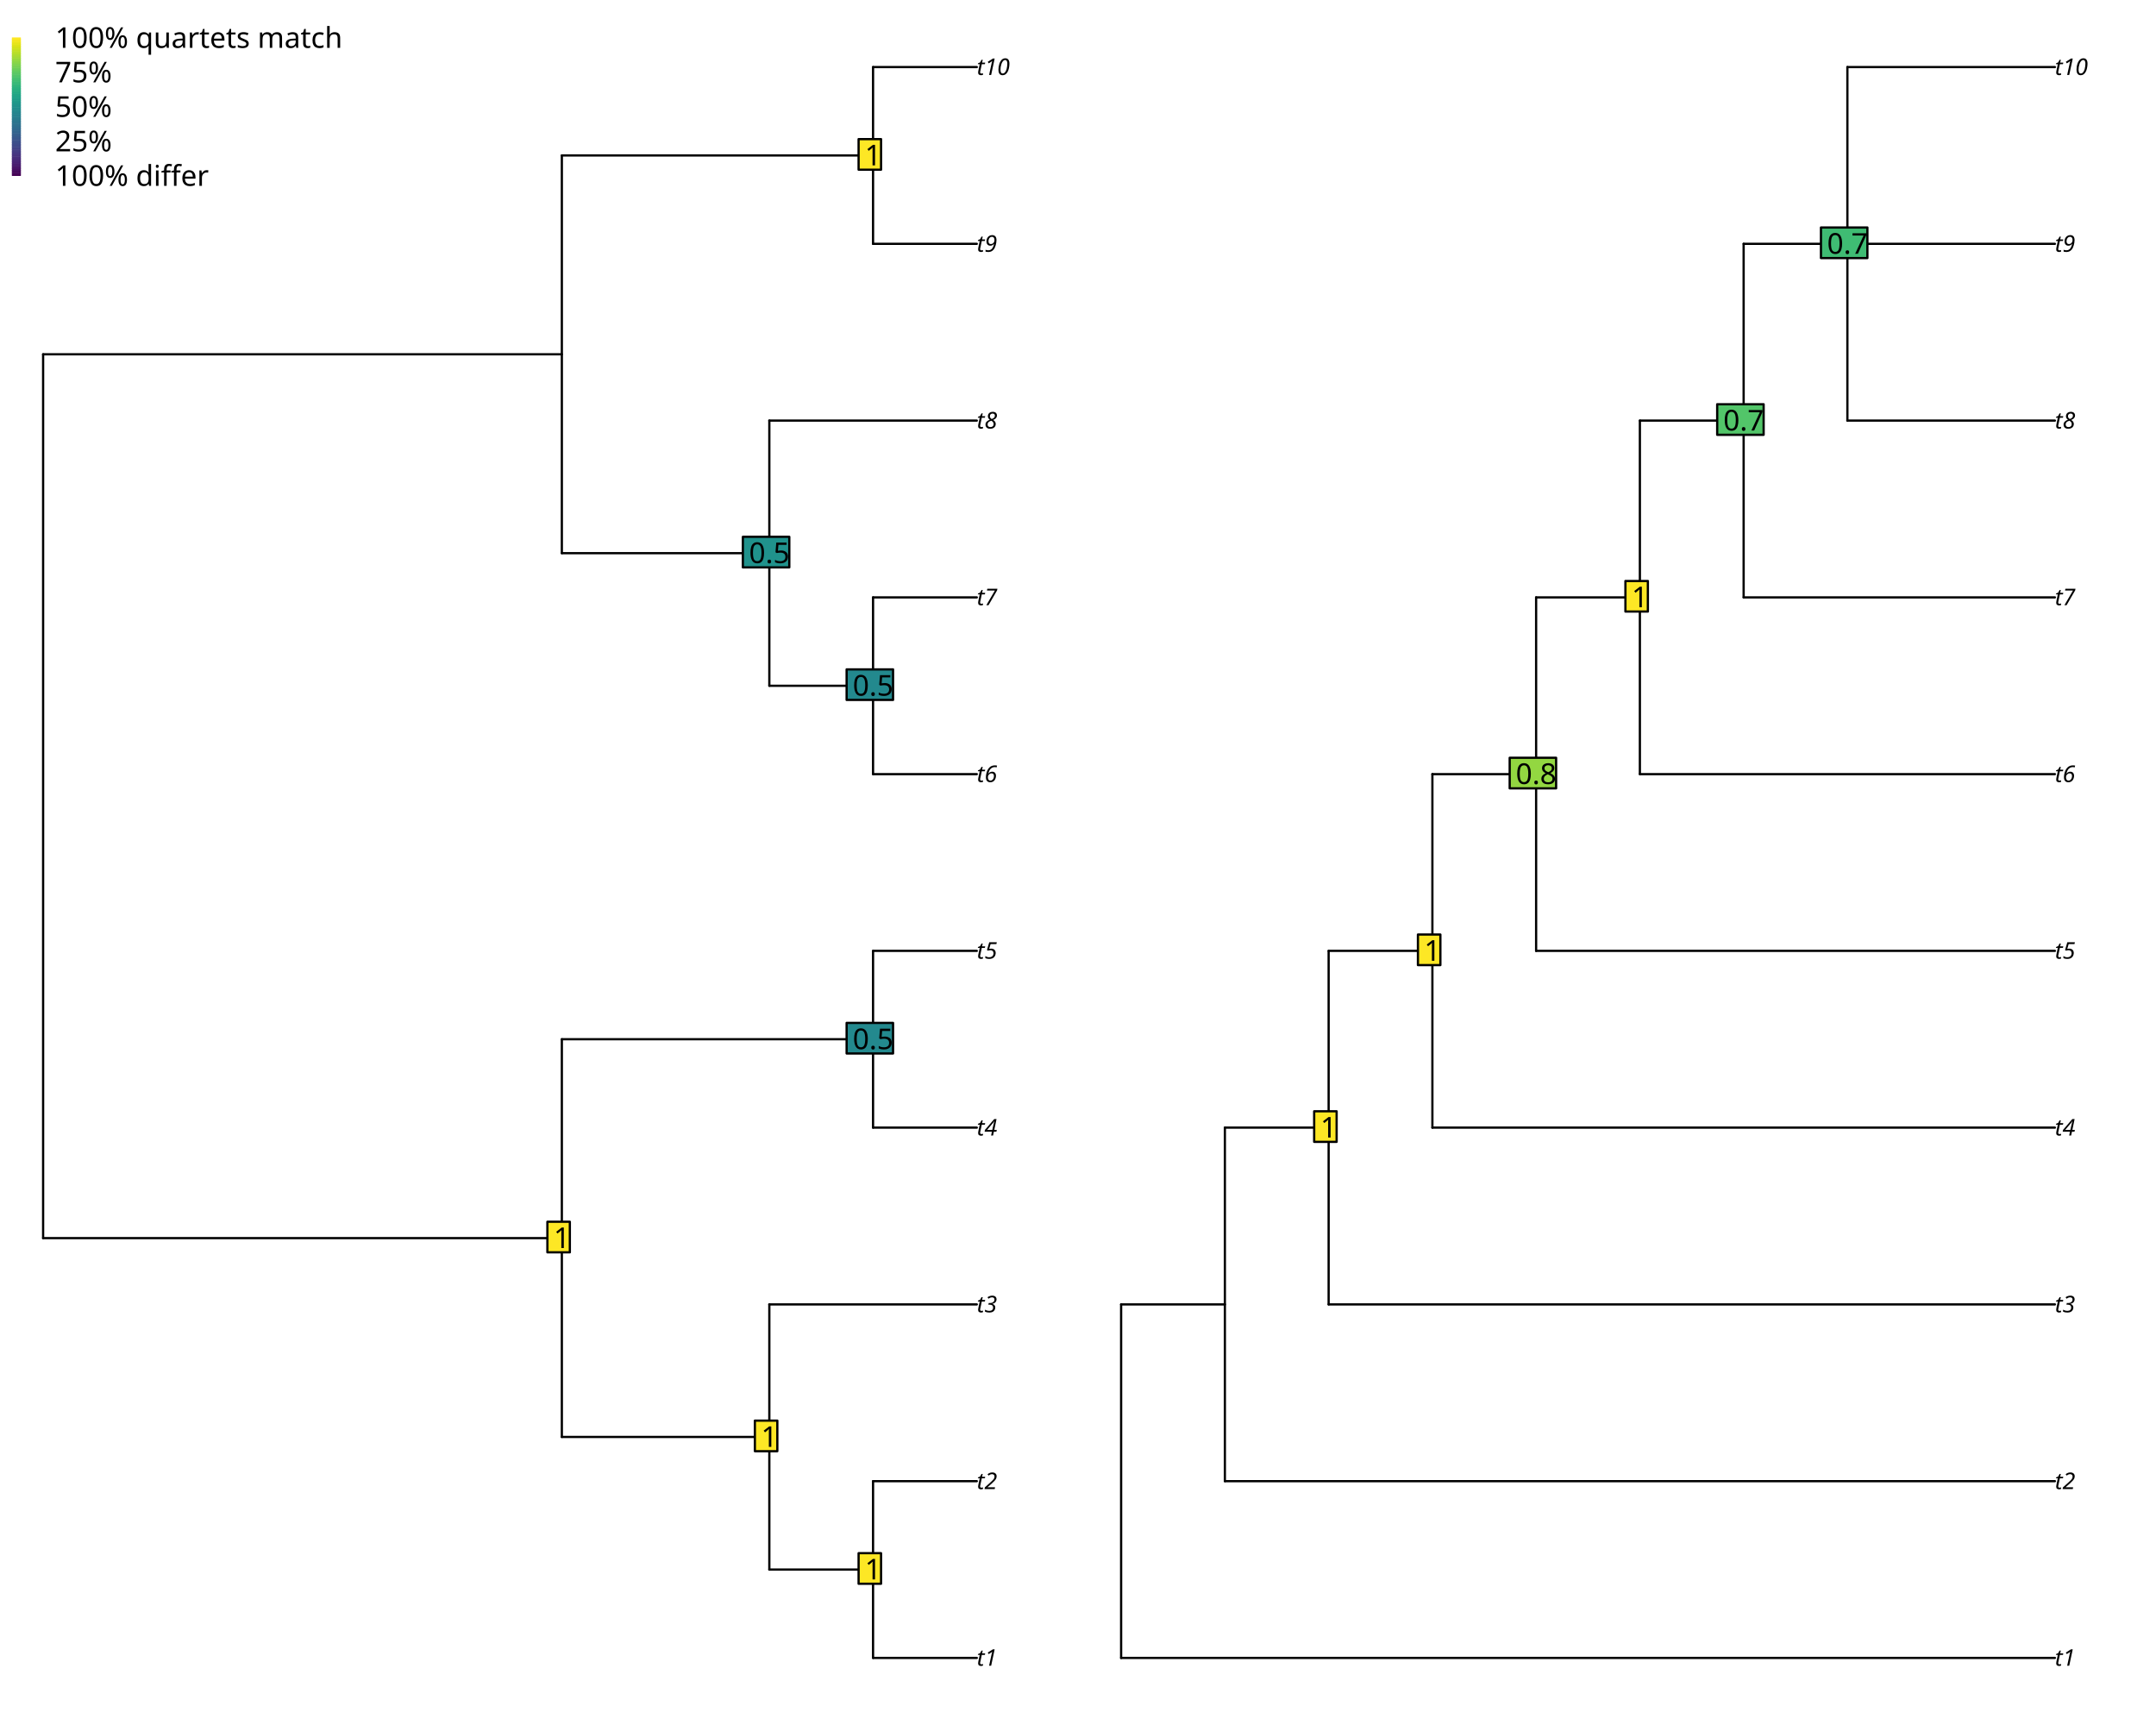
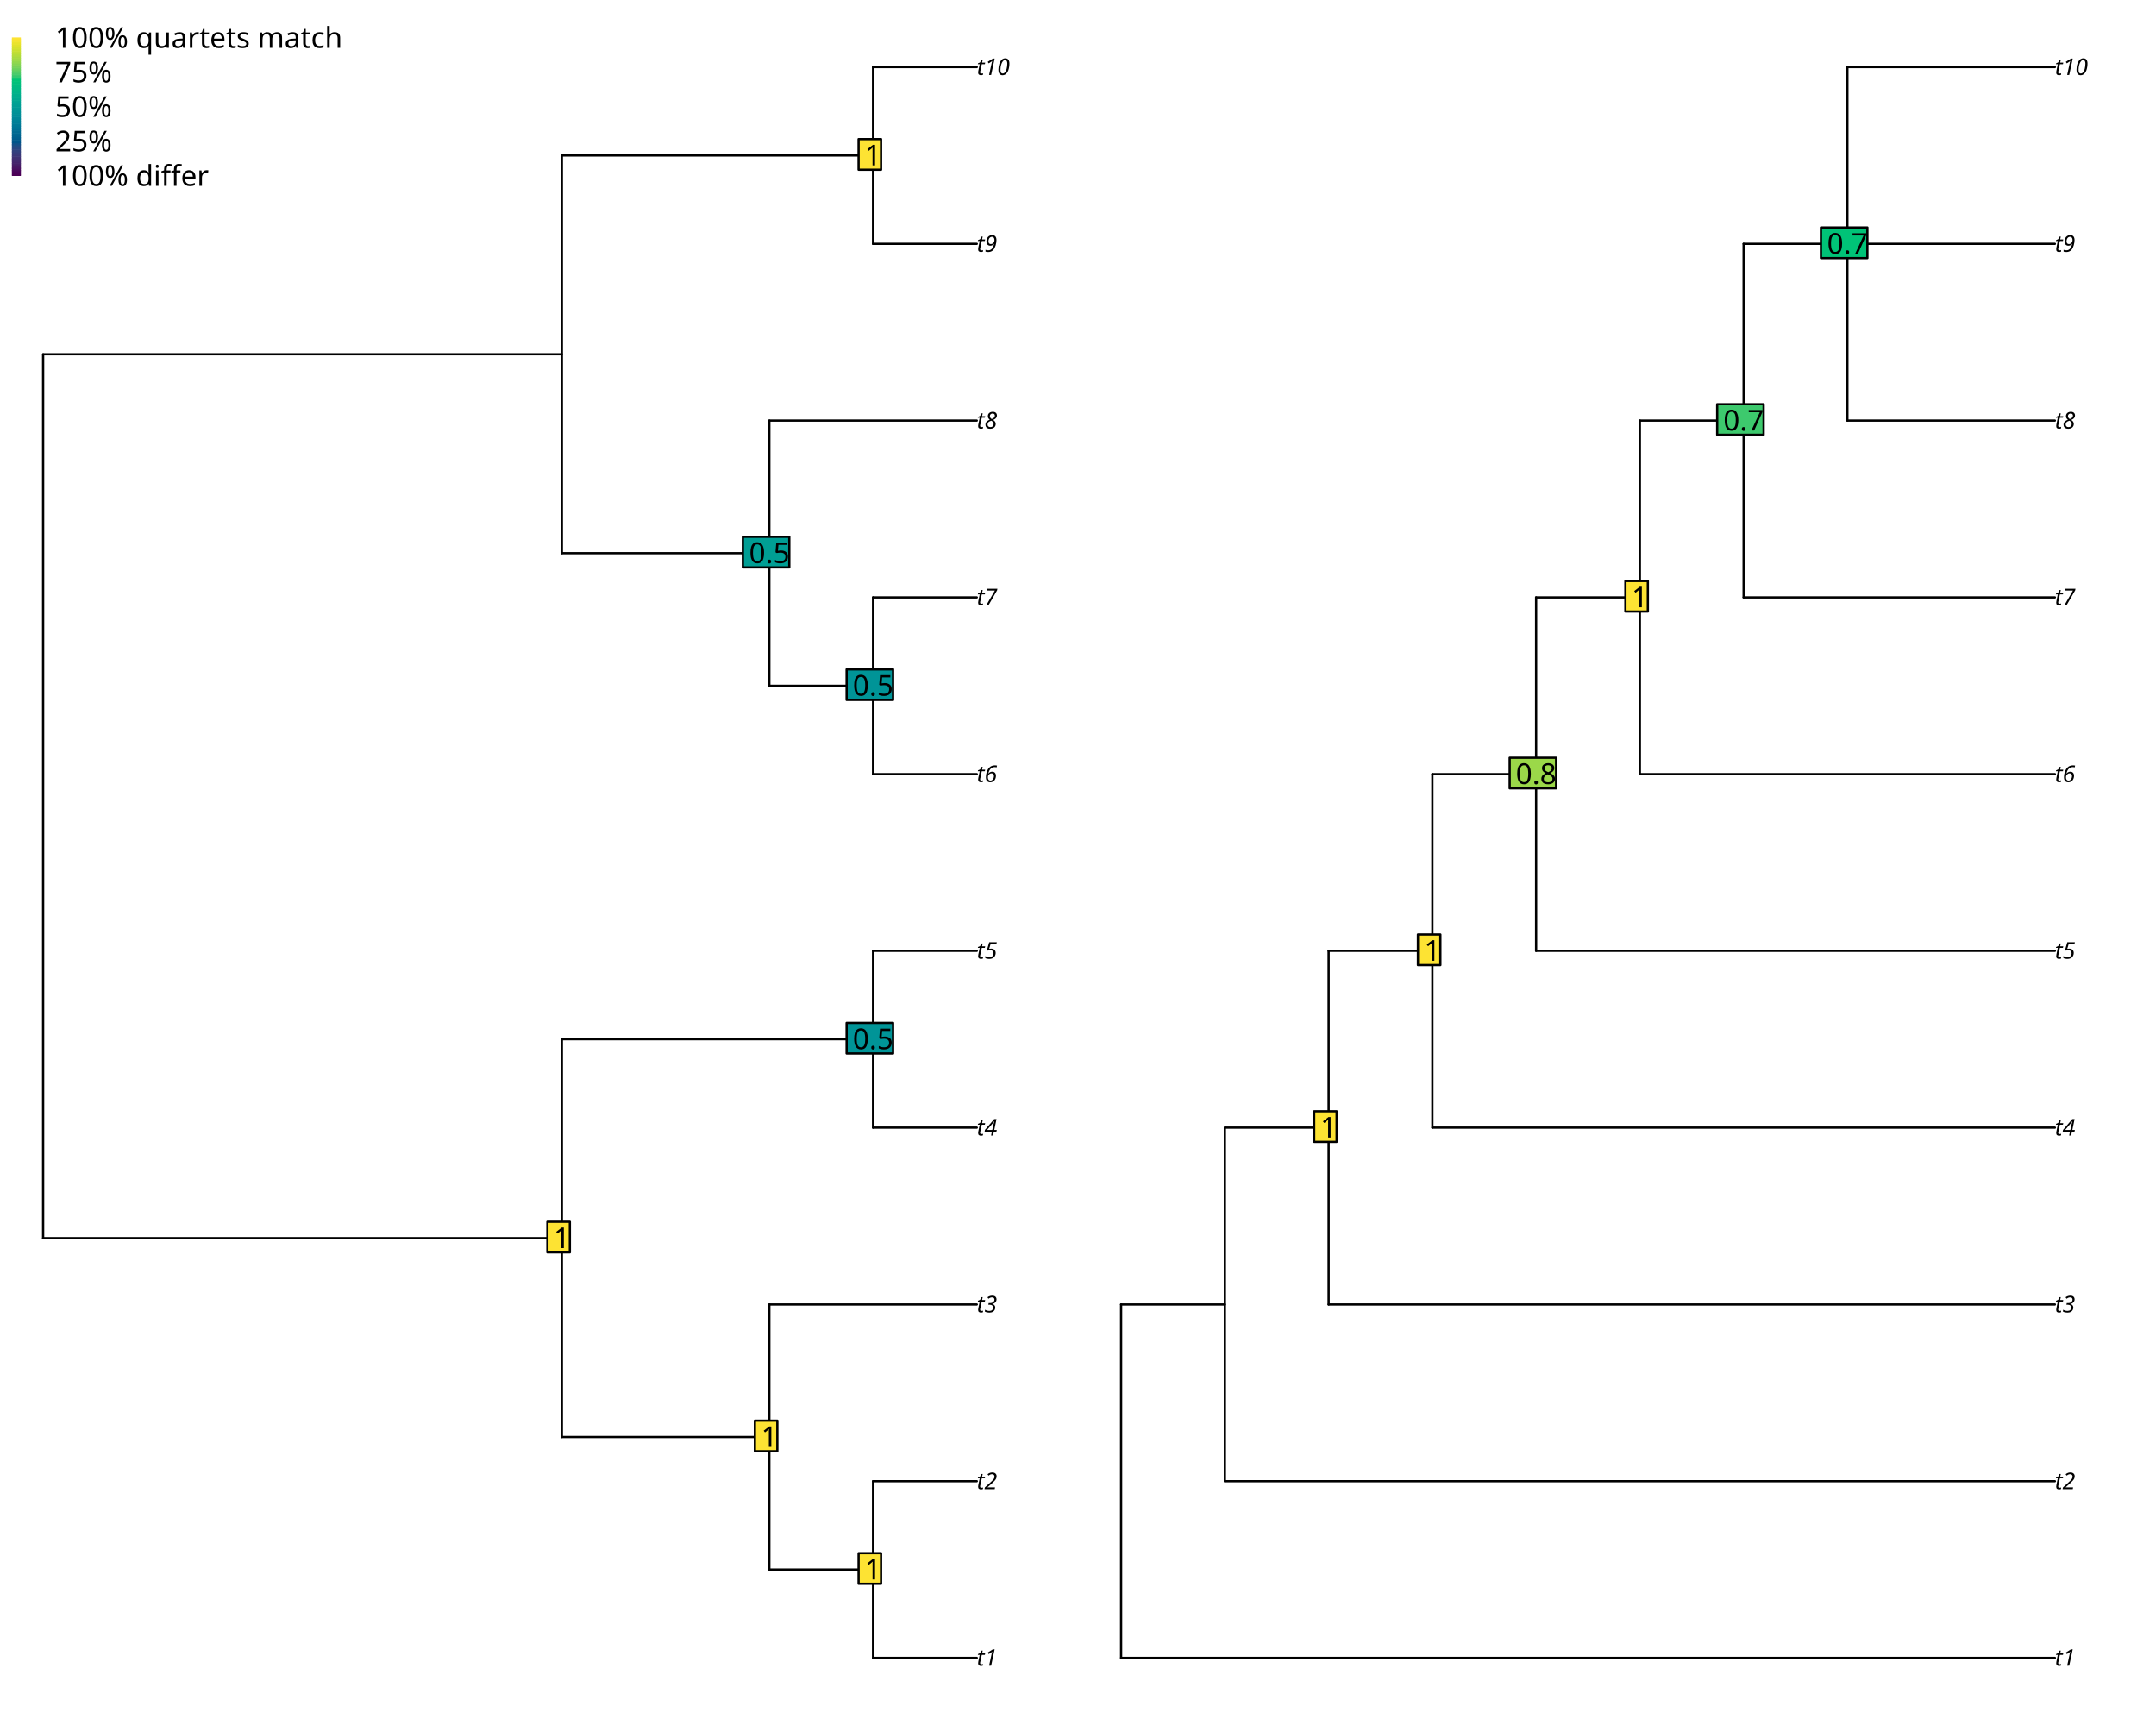
<svg xmlns="http://www.w3.org/2000/svg" class="svglite" data-engine-version="2.0" width="720.00pt" height="576.00pt" viewBox="0 0 720.00 576.00">
  <defs>
    <style type="text/css">
    .svglite line, .svglite polyline, .svglite polygon, .svglite path, .svglite rect, .svglite circle {
      fill: none;
      stroke: #000000;
      stroke-linecap: round;
      stroke-linejoin: round;
      stroke-miterlimit: 10.00;
    }
  </style>
  </defs>
  <rect width="100%" height="100%" style="stroke: none; fill: #FFFFFF;" />
  <defs>
    <clipPath id="cpMC4wMHw3MjAuMDB8MC4wMHw1NzYuMDA=">
      <rect x="0.00" y="0.00" width="720.00" height="576.00" />
    </clipPath>
  </defs>
  <g clip-path="url(#cpMC4wMHw3MjAuMDB8MC4wMHw1NzYuMDA=)">
</g>
  <defs>
    <clipPath id="cpMC4wMHwzNjAuMDB8MC4wMHw1NzYuMDA=">
      <rect x="0.00" y="0.00" width="360.00" height="576.00" />
    </clipPath>
  </defs>
  <g clip-path="url(#cpMC4wMHwzNjAuMDB8MC4wMHw1NzYuMDA=)">
</g>
  <defs>
    <clipPath id="cpMS4xNXwzNTguODV8MS4xNXw1NzQuODU=">
      <rect x="1.15" y="1.15" width="357.70" height="573.70" />
    </clipPath>
  </defs>
  <g clip-path="url(#cpMS4xNXwzNTguODV8MS4xNXw1NzQuODU=)">
    <line x1="14.40" y1="413.42" x2="187.63" y2="413.42" style="stroke-width: 0.75;" />
    <line x1="187.63" y1="479.82" x2="256.92" y2="479.82" style="stroke-width: 0.75;" />
    <line x1="256.92" y1="524.09" x2="291.56" y2="524.09" style="stroke-width: 0.75;" />
    <line x1="291.56" y1="553.60" x2="326.21" y2="553.60" style="stroke-width: 0.75;" />
    <line x1="291.56" y1="494.58" x2="326.21" y2="494.58" style="stroke-width: 0.75;" />
    <line x1="256.92" y1="435.56" x2="326.21" y2="435.56" style="stroke-width: 0.75;" />
    <line x1="187.63" y1="347.02" x2="291.56" y2="347.02" style="stroke-width: 0.75;" />
    <line x1="291.56" y1="376.53" x2="326.21" y2="376.53" style="stroke-width: 0.75;" />
    <line x1="291.56" y1="317.51" x2="326.21" y2="317.51" style="stroke-width: 0.75;" />
    <line x1="14.40" y1="118.31" x2="187.63" y2="118.31" style="stroke-width: 0.75;" />
    <line x1="187.63" y1="184.71" x2="256.92" y2="184.71" style="stroke-width: 0.75;" />
    <line x1="256.92" y1="228.98" x2="291.56" y2="228.98" style="stroke-width: 0.75;" />
    <line x1="291.56" y1="258.49" x2="326.21" y2="258.49" style="stroke-width: 0.75;" />
    <line x1="291.56" y1="199.47" x2="326.21" y2="199.47" style="stroke-width: 0.75;" />
    <line x1="256.92" y1="140.44" x2="326.21" y2="140.44" style="stroke-width: 0.75;" />
    <line x1="187.63" y1="51.91" x2="291.56" y2="51.91" style="stroke-width: 0.75;" />
    <line x1="291.56" y1="81.42" x2="326.21" y2="81.42" style="stroke-width: 0.75;" />
    <line x1="291.56" y1="22.40" x2="326.21" y2="22.40" style="stroke-width: 0.75;" />
    <line x1="14.40" y1="413.42" x2="14.40" y2="118.31" style="stroke-width: 0.75;" />
    <line x1="187.63" y1="479.82" x2="187.63" y2="347.02" style="stroke-width: 0.75;" />
    <line x1="256.92" y1="524.09" x2="256.92" y2="435.56" style="stroke-width: 0.75;" />
    <line x1="291.56" y1="553.60" x2="291.56" y2="494.58" style="stroke-width: 0.75;" />
    <line x1="291.56" y1="376.53" x2="291.56" y2="317.51" style="stroke-width: 0.75;" />
    <line x1="187.63" y1="184.71" x2="187.63" y2="51.91" style="stroke-width: 0.75;" />
    <line x1="256.92" y1="228.98" x2="256.92" y2="140.44" style="stroke-width: 0.75;" />
    <line x1="291.56" y1="258.49" x2="291.56" y2="199.47" style="stroke-width: 0.75;" />
    <line x1="291.56" y1="81.42" x2="291.56" y2="22.40" style="stroke-width: 0.75;" />
    <text x="326.21" y="556.21" style="font-size: 7.68px; font-style: italic; font-family: sans;" textLength="6.41px" lengthAdjust="spacingAndGlyphs">t1</text>
    <text x="326.21" y="497.23" style="font-size: 7.68px; font-style: italic; font-family: sans;" textLength="6.41px" lengthAdjust="spacingAndGlyphs">t2</text>
    <text x="326.21" y="438.20" style="font-size: 7.68px; font-style: italic; font-family: sans;" textLength="6.41px" lengthAdjust="spacingAndGlyphs">t3</text>
    <text x="326.21" y="379.15" style="font-size: 7.68px; font-style: italic; font-family: sans;" textLength="6.41px" lengthAdjust="spacingAndGlyphs">t4</text>
    <text x="326.21" y="320.12" style="font-size: 7.68px; font-style: italic; font-family: sans;" textLength="6.41px" lengthAdjust="spacingAndGlyphs">t5</text>
    <text x="326.21" y="261.13" style="font-size: 7.68px; font-style: italic; font-family: sans;" textLength="6.41px" lengthAdjust="spacingAndGlyphs">t6</text>
    <text x="326.21" y="202.08" style="font-size: 7.68px; font-style: italic; font-family: sans;" textLength="6.41px" lengthAdjust="spacingAndGlyphs">t7</text>
    <text x="326.21" y="143.09" style="font-size: 7.68px; font-style: italic; font-family: sans;" textLength="6.41px" lengthAdjust="spacingAndGlyphs">t8</text>
    <text x="326.21" y="84.07" style="font-size: 7.68px; font-style: italic; font-family: sans;" textLength="6.41px" lengthAdjust="spacingAndGlyphs">t9</text>
    <text x="326.21" y="25.04" style="font-size: 7.68px; font-style: italic; font-family: sans;" textLength="10.68px" lengthAdjust="spacingAndGlyphs">t10</text>
-     <rect x="182.80" y="407.96" width="7.50" height="10.21" style="stroke-width: 0.75; fill: #FDE725;" />
-     <rect x="252.09" y="474.36" width="7.50" height="10.21" style="stroke-width: 0.75; fill: #FDE725;" />
-     <rect x="286.73" y="518.63" width="7.50" height="10.21" style="stroke-width: 0.75; fill: #FDE725;" />
-     <rect x="282.73" y="341.56" width="15.51" height="10.21" style="stroke-width: 0.75; fill: #23898E;" />
-     <rect x="248.08" y="179.25" width="15.51" height="10.21" style="stroke-width: 0.75; fill: #20928C;" />
-     <rect x="282.73" y="223.51" width="15.51" height="10.21" style="stroke-width: 0.75; fill: #23898E;" />
-     <rect x="286.73" y="46.45" width="7.50" height="10.21" style="stroke-width: 0.75; fill: #FDE725;" />
+     <rect x="182.80" y="407.96" width="7.50" height="10.21" style="stroke-width: 0.75; fill: #FDE333;" />
+     <rect x="252.09" y="474.36" width="7.50" height="10.21" style="stroke-width: 0.75; fill: #FDE333;" />
+     <rect x="286.73" y="518.63" width="7.50" height="10.21" style="stroke-width: 0.75; fill: #FDE333;" />
+     <rect x="282.73" y="341.56" width="15.51" height="10.21" style="stroke-width: 0.75; fill: #009497;" />
+     <rect x="248.08" y="179.25" width="15.51" height="10.21" style="stroke-width: 0.75; fill: #009E94;" />
+     <rect x="282.73" y="223.51" width="15.51" height="10.21" style="stroke-width: 0.75; fill: #009497;" />
+     <rect x="286.73" y="46.45" width="7.50" height="10.21" style="stroke-width: 0.75; fill: #FDE333;" />
    <text x="187.63" y="416.73" text-anchor="middle" style="font-size: 9.60px; font-family: sans;" textLength="5.34px" lengthAdjust="spacingAndGlyphs">1</text>
    <text x="256.92" y="483.13" text-anchor="middle" style="font-size: 9.60px; font-family: sans;" textLength="5.34px" lengthAdjust="spacingAndGlyphs">1</text>
    <text x="291.56" y="527.39" text-anchor="middle" style="font-size: 9.60px; font-family: sans;" textLength="5.34px" lengthAdjust="spacingAndGlyphs">1</text>
    <text x="291.56" y="350.33" text-anchor="middle" style="font-size: 9.60px; font-family: sans;" textLength="13.35px" lengthAdjust="spacingAndGlyphs">0.5</text>
    <text x="256.92" y="188.01" text-anchor="middle" style="font-size: 9.60px; font-family: sans;" textLength="13.35px" lengthAdjust="spacingAndGlyphs">0.5</text>
    <text x="291.56" y="232.28" text-anchor="middle" style="font-size: 9.60px; font-family: sans;" textLength="13.35px" lengthAdjust="spacingAndGlyphs">0.5</text>
    <text x="291.56" y="55.21" text-anchor="middle" style="font-size: 9.60px; font-family: sans;" textLength="5.34px" lengthAdjust="spacingAndGlyphs">1</text>
    <text x="18.43" y="15.98" style="font-size: 9.60px; font-family: sans;" textLength="90.73px" lengthAdjust="spacingAndGlyphs">100% quartets match</text>
    <text x="18.43" y="27.50" style="font-size: 9.60px; font-family: sans;" textLength="19.22px" lengthAdjust="spacingAndGlyphs">75%</text>
    <text x="18.43" y="39.02" style="font-size: 9.60px; font-family: sans;" textLength="19.22px" lengthAdjust="spacingAndGlyphs">50%</text>
    <text x="18.43" y="50.54" style="font-size: 9.60px; font-family: sans;" textLength="19.22px" lengthAdjust="spacingAndGlyphs">25%</text>
    <text x="18.43" y="62.06" style="font-size: 9.60px; font-family: sans;" textLength="48.56px" lengthAdjust="spacingAndGlyphs">100% differ</text>
-     <line x1="5.47" y1="58.75" x2="5.47" y2="58.11" style="stroke-width: 3.00; stroke: #440154; stroke-linecap: butt;" />
-     <line x1="5.47" y1="58.30" x2="5.47" y2="57.66" style="stroke-width: 3.00; stroke: #450558; stroke-linecap: butt;" />
-     <line x1="5.47" y1="57.84" x2="5.47" y2="57.20" style="stroke-width: 3.00; stroke: #46085C; stroke-linecap: butt;" />
-     <line x1="5.47" y1="57.38" x2="5.47" y2="56.74" style="stroke-width: 3.00; stroke: #470C5F; stroke-linecap: butt;" />
-     <line x1="5.47" y1="56.93" x2="5.47" y2="56.29" style="stroke-width: 3.00; stroke: #471063; stroke-linecap: butt;" />
-     <line x1="5.47" y1="56.47" x2="5.47" y2="55.83" style="stroke-width: 3.00; stroke: #481467; stroke-linecap: butt;" />
-     <line x1="5.47" y1="56.01" x2="5.47" y2="55.37" style="stroke-width: 3.00; stroke: #481769; stroke-linecap: butt;" />
-     <line x1="5.47" y1="55.56" x2="5.47" y2="54.92" style="stroke-width: 3.00; stroke: #481B6D; stroke-linecap: butt;" />
-     <line x1="5.47" y1="55.10" x2="5.47" y2="54.46" style="stroke-width: 3.00; stroke: #481E6F; stroke-linecap: butt;" />
-     <line x1="5.47" y1="54.65" x2="5.47" y2="54.01" style="stroke-width: 3.00; stroke: #482173; stroke-linecap: butt;" />
-     <line x1="5.47" y1="54.19" x2="5.47" y2="53.55" style="stroke-width: 3.00; stroke: #482576; stroke-linecap: butt;" />
-     <line x1="5.47" y1="53.73" x2="5.47" y2="53.09" style="stroke-width: 3.00; stroke: #482878; stroke-linecap: butt;" />
-     <line x1="5.47" y1="53.28" x2="5.47" y2="52.64" style="stroke-width: 3.00; stroke: #472B7A; stroke-linecap: butt;" />
-     <line x1="5.47" y1="52.82" x2="5.47" y2="52.18" style="stroke-width: 3.00; stroke: #472E7C; stroke-linecap: butt;" />
-     <line x1="5.47" y1="52.36" x2="5.47" y2="51.72" style="stroke-width: 3.00; stroke: #46317E; stroke-linecap: butt;" />
-     <line x1="5.47" y1="51.91" x2="5.47" y2="51.27" style="stroke-width: 3.00; stroke: #463480; stroke-linecap: butt;" />
-     <line x1="5.47" y1="51.45" x2="5.47" y2="50.81" style="stroke-width: 3.00; stroke: #453882; stroke-linecap: butt;" />
-     <line x1="5.47" y1="51.00" x2="5.47" y2="50.36" style="stroke-width: 3.00; stroke: #443A83; stroke-linecap: butt;" />
-     <line x1="5.47" y1="50.54" x2="5.47" y2="49.90" style="stroke-width: 3.00; stroke: #433E85; stroke-linecap: butt;" />
-     <line x1="5.47" y1="50.08" x2="5.47" y2="49.44" style="stroke-width: 3.00; stroke: #424086; stroke-linecap: butt;" />
-     <line x1="5.47" y1="49.63" x2="5.47" y2="48.99" style="stroke-width: 3.00; stroke: #414487; stroke-linecap: butt;" />
-     <line x1="5.47" y1="49.17" x2="5.47" y2="48.53" style="stroke-width: 3.00; stroke: #3F4788; stroke-linecap: butt;" />
-     <line x1="5.47" y1="48.71" x2="5.47" y2="48.07" style="stroke-width: 3.00; stroke: #3E4989; stroke-linecap: butt;" />
-     <line x1="5.47" y1="48.26" x2="5.47" y2="47.62" style="stroke-width: 3.00; stroke: #3D4D8A; stroke-linecap: butt;" />
-     <line x1="5.47" y1="47.80" x2="5.47" y2="47.16" style="stroke-width: 3.00; stroke: #3C4F8A; stroke-linecap: butt;" />
-     <line x1="5.47" y1="47.35" x2="5.47" y2="46.71" style="stroke-width: 3.00; stroke: #3B528B; stroke-linecap: butt;" />
-     <line x1="5.47" y1="46.89" x2="5.47" y2="46.25" style="stroke-width: 3.00; stroke: #3A548C; stroke-linecap: butt;" />
-     <line x1="5.47" y1="46.43" x2="5.47" y2="45.79" style="stroke-width: 3.00; stroke: #38588C; stroke-linecap: butt;" />
-     <line x1="5.47" y1="45.98" x2="5.47" y2="45.34" style="stroke-width: 3.00; stroke: #375A8C; stroke-linecap: butt;" />
-     <line x1="5.47" y1="45.52" x2="5.47" y2="44.88" style="stroke-width: 3.00; stroke: #365D8D; stroke-linecap: butt;" />
-     <line x1="5.47" y1="45.06" x2="5.47" y2="44.42" style="stroke-width: 3.00; stroke: #35608D; stroke-linecap: butt;" />
-     <line x1="5.47" y1="44.61" x2="5.47" y2="43.97" style="stroke-width: 3.00; stroke: #33628D; stroke-linecap: butt;" />
-     <line x1="5.47" y1="44.15" x2="5.47" y2="43.51" style="stroke-width: 3.00; stroke: #32658E; stroke-linecap: butt;" />
-     <line x1="5.47" y1="43.70" x2="5.47" y2="43.06" style="stroke-width: 3.00; stroke: #31678E; stroke-linecap: butt;" />
-     <line x1="5.47" y1="43.24" x2="5.47" y2="42.60" style="stroke-width: 3.00; stroke: #306A8E; stroke-linecap: butt;" />
-     <line x1="5.47" y1="42.78" x2="5.47" y2="42.14" style="stroke-width: 3.00; stroke: #2F6C8E; stroke-linecap: butt;" />
-     <line x1="5.47" y1="42.33" x2="5.47" y2="41.69" style="stroke-width: 3.00; stroke: #2E6F8E; stroke-linecap: butt;" />
-     <line x1="5.47" y1="41.87" x2="5.47" y2="41.23" style="stroke-width: 3.00; stroke: #2D718E; stroke-linecap: butt;" />
-     <line x1="5.47" y1="41.41" x2="5.47" y2="40.77" style="stroke-width: 3.00; stroke: #2C738E; stroke-linecap: butt;" />
-     <line x1="5.47" y1="40.96" x2="5.47" y2="40.32" style="stroke-width: 3.00; stroke: #2B758E; stroke-linecap: butt;" />
-     <line x1="5.47" y1="40.50" x2="5.47" y2="39.86" style="stroke-width: 3.00; stroke: #2A788E; stroke-linecap: butt;" />
-     <line x1="5.47" y1="40.05" x2="5.47" y2="39.41" style="stroke-width: 3.00; stroke: #297B8E; stroke-linecap: butt;" />
-     <line x1="5.47" y1="39.59" x2="5.47" y2="38.95" style="stroke-width: 3.00; stroke: #287D8E; stroke-linecap: butt;" />
-     <line x1="5.47" y1="39.13" x2="5.47" y2="38.49" style="stroke-width: 3.00; stroke: #27808E; stroke-linecap: butt;" />
-     <line x1="5.47" y1="38.68" x2="5.47" y2="38.04" style="stroke-width: 3.00; stroke: #26828E; stroke-linecap: butt;" />
-     <line x1="5.47" y1="38.22" x2="5.47" y2="37.58" style="stroke-width: 3.00; stroke: #25848E; stroke-linecap: butt;" />
-     <line x1="5.47" y1="37.77" x2="5.47" y2="37.12" style="stroke-width: 3.00; stroke: #24868E; stroke-linecap: butt;" />
-     <line x1="5.47" y1="37.31" x2="5.47" y2="36.67" style="stroke-width: 3.00; stroke: #23898E; stroke-linecap: butt;" />
-     <line x1="5.47" y1="36.85" x2="5.47" y2="36.21" style="stroke-width: 3.00; stroke: #228B8D; stroke-linecap: butt;" />
-     <line x1="5.47" y1="36.40" x2="5.47" y2="35.76" style="stroke-width: 3.00; stroke: #218E8D; stroke-linecap: butt;" />
-     <line x1="5.47" y1="35.94" x2="5.47" y2="35.30" style="stroke-width: 3.00; stroke: #21908C; stroke-linecap: butt;" />
-     <line x1="5.47" y1="35.48" x2="5.47" y2="34.84" style="stroke-width: 3.00; stroke: #20928C; stroke-linecap: butt;" />
-     <line x1="5.47" y1="35.03" x2="5.47" y2="34.39" style="stroke-width: 3.00; stroke: #1F958B; stroke-linecap: butt;" />
-     <line x1="5.47" y1="34.57" x2="5.47" y2="33.93" style="stroke-width: 3.00; stroke: #1F978B; stroke-linecap: butt;" />
-     <line x1="5.47" y1="34.12" x2="5.47" y2="33.47" style="stroke-width: 3.00; stroke: #1F9A8A; stroke-linecap: butt;" />
-     <line x1="5.47" y1="33.66" x2="5.47" y2="33.02" style="stroke-width: 3.00; stroke: #1E9C89; stroke-linecap: butt;" />
-     <line x1="5.47" y1="33.20" x2="5.47" y2="32.56" style="stroke-width: 3.00; stroke: #1F9F88; stroke-linecap: butt;" />
-     <line x1="5.47" y1="32.75" x2="5.47" y2="32.11" style="stroke-width: 3.00; stroke: #1FA188; stroke-linecap: butt;" />
-     <line x1="5.47" y1="32.29" x2="5.47" y2="31.65" style="stroke-width: 3.00; stroke: #20A386; stroke-linecap: butt;" />
-     <line x1="5.47" y1="31.83" x2="5.47" y2="31.19" style="stroke-width: 3.00; stroke: #21A585; stroke-linecap: butt;" />
-     <line x1="5.47" y1="31.38" x2="5.47" y2="30.74" style="stroke-width: 3.00; stroke: #22A884; stroke-linecap: butt;" />
-     <line x1="5.47" y1="30.92" x2="5.47" y2="30.28" style="stroke-width: 3.00; stroke: #25AB82; stroke-linecap: butt;" />
-     <line x1="5.47" y1="30.47" x2="5.47" y2="29.82" style="stroke-width: 3.00; stroke: #26AD81; stroke-linecap: butt;" />
-     <line x1="5.47" y1="30.01" x2="5.47" y2="29.37" style="stroke-width: 3.00; stroke: #29AF7F; stroke-linecap: butt;" />
-     <line x1="5.47" y1="29.55" x2="5.47" y2="28.91" style="stroke-width: 3.00; stroke: #2CB17E; stroke-linecap: butt;" />
-     <line x1="5.47" y1="29.10" x2="5.47" y2="28.46" style="stroke-width: 3.00; stroke: #2FB47C; stroke-linecap: butt;" />
-     <line x1="5.47" y1="28.64" x2="5.47" y2="28.00" style="stroke-width: 3.00; stroke: #33B67A; stroke-linecap: butt;" />
-     <line x1="5.47" y1="28.18" x2="5.47" y2="27.54" style="stroke-width: 3.00; stroke: #37B878; stroke-linecap: butt;" />
-     <line x1="5.47" y1="27.73" x2="5.47" y2="27.09" style="stroke-width: 3.00; stroke: #3ABA76; stroke-linecap: butt;" />
-     <line x1="5.47" y1="27.27" x2="5.47" y2="26.63" style="stroke-width: 3.00; stroke: #3FBC73; stroke-linecap: butt;" />
-     <line x1="5.47" y1="26.82" x2="5.47" y2="26.17" style="stroke-width: 3.00; stroke: #43BF71; stroke-linecap: butt;" />
-     <line x1="5.47" y1="26.36" x2="5.47" y2="25.72" style="stroke-width: 3.00; stroke: #48C16E; stroke-linecap: butt;" />
-     <line x1="5.47" y1="25.90" x2="5.47" y2="25.26" style="stroke-width: 3.00; stroke: #4DC36B; stroke-linecap: butt;" />
-     <line x1="5.47" y1="25.45" x2="5.47" y2="24.81" style="stroke-width: 3.00; stroke: #52C569; stroke-linecap: butt;" />
-     <line x1="5.47" y1="24.99" x2="5.47" y2="24.35" style="stroke-width: 3.00; stroke: #57C766; stroke-linecap: butt;" />
-     <line x1="5.47" y1="24.53" x2="5.47" y2="23.89" style="stroke-width: 3.00; stroke: #5DC863; stroke-linecap: butt;" />
-     <line x1="5.47" y1="24.08" x2="5.47" y2="23.44" style="stroke-width: 3.00; stroke: #62CB5F; stroke-linecap: butt;" />
-     <line x1="5.47" y1="23.62" x2="5.47" y2="22.98" style="stroke-width: 3.00; stroke: #68CC5C; stroke-linecap: butt;" />
-     <line x1="5.47" y1="23.17" x2="5.47" y2="22.52" style="stroke-width: 3.00; stroke: #6ECE58; stroke-linecap: butt;" />
-     <line x1="5.47" y1="22.71" x2="5.47" y2="22.07" style="stroke-width: 3.00; stroke: #74D055; stroke-linecap: butt;" />
-     <line x1="5.47" y1="22.25" x2="5.47" y2="21.61" style="stroke-width: 3.00; stroke: #7AD151; stroke-linecap: butt;" />
-     <line x1="5.47" y1="21.80" x2="5.47" y2="21.16" style="stroke-width: 3.00; stroke: #80D34D; stroke-linecap: butt;" />
-     <line x1="5.47" y1="21.34" x2="5.47" y2="20.70" style="stroke-width: 3.00; stroke: #86D549; stroke-linecap: butt;" />
-     <line x1="5.47" y1="20.88" x2="5.47" y2="20.24" style="stroke-width: 3.00; stroke: #8DD645; stroke-linecap: butt;" />
-     <line x1="5.47" y1="20.43" x2="5.47" y2="19.79" style="stroke-width: 3.00; stroke: #93D741; stroke-linecap: butt;" />
-     <line x1="5.47" y1="19.97" x2="5.47" y2="19.33" style="stroke-width: 3.00; stroke: #9AD93C; stroke-linecap: butt;" />
-     <line x1="5.47" y1="19.52" x2="5.47" y2="18.88" style="stroke-width: 3.00; stroke: #A1DA38; stroke-linecap: butt;" />
-     <line x1="5.47" y1="19.06" x2="5.47" y2="18.42" style="stroke-width: 3.00; stroke: #A8DB34; stroke-linecap: butt;" />
-     <line x1="5.47" y1="18.60" x2="5.47" y2="17.96" style="stroke-width: 3.00; stroke: #AEDC30; stroke-linecap: butt;" />
-     <line x1="5.47" y1="18.15" x2="5.47" y2="17.51" style="stroke-width: 3.00; stroke: #B5DE2B; stroke-linecap: butt;" />
-     <line x1="5.47" y1="17.69" x2="5.47" y2="17.05" style="stroke-width: 3.00; stroke: #BBDF27; stroke-linecap: butt;" />
-     <line x1="5.47" y1="17.23" x2="5.47" y2="16.59" style="stroke-width: 3.00; stroke: #C2DF23; stroke-linecap: butt;" />
-     <line x1="5.47" y1="16.78" x2="5.47" y2="16.14" style="stroke-width: 3.00; stroke: #C9E120; stroke-linecap: butt;" />
-     <line x1="5.47" y1="16.32" x2="5.47" y2="15.68" style="stroke-width: 3.00; stroke: #D0E11C; stroke-linecap: butt;" />
-     <line x1="5.47" y1="15.87" x2="5.47" y2="15.23" style="stroke-width: 3.00; stroke: #D7E219; stroke-linecap: butt;" />
-     <line x1="5.47" y1="15.41" x2="5.47" y2="14.77" style="stroke-width: 3.00; stroke: #DEE318; stroke-linecap: butt;" />
-     <line x1="5.47" y1="14.95" x2="5.47" y2="14.31" style="stroke-width: 3.00; stroke: #E5E419; stroke-linecap: butt;" />
-     <line x1="5.47" y1="14.50" x2="5.47" y2="13.86" style="stroke-width: 3.00; stroke: #EBE51A; stroke-linecap: butt;" />
-     <line x1="5.47" y1="14.04" x2="5.47" y2="13.40" style="stroke-width: 3.00; stroke: #F1E51D; stroke-linecap: butt;" />
-     <line x1="5.47" y1="13.58" x2="5.47" y2="12.94" style="stroke-width: 3.00; stroke: #F7E620; stroke-linecap: butt;" />
-     <line x1="5.47" y1="13.13" x2="5.47" y2="12.49" style="stroke-width: 3.00; stroke: #FDE725; stroke-linecap: butt;" />
+     <line x1="5.47" y1="58.75" x2="5.47" y2="58.11" style="stroke-width: 3.00; stroke: #4B0055; stroke-linecap: butt;" />
+     <line x1="5.47" y1="58.30" x2="5.47" y2="57.66" style="stroke-width: 3.00; stroke: #4B0057; stroke-linecap: butt;" />
+     <line x1="5.47" y1="57.84" x2="5.47" y2="57.20" style="stroke-width: 3.00; stroke: #4B005A; stroke-linecap: butt;" />
+     <line x1="5.47" y1="57.38" x2="5.47" y2="56.74" style="stroke-width: 3.00; stroke: #4A075C; stroke-linecap: butt;" />
+     <line x1="5.47" y1="56.93" x2="5.47" y2="56.29" style="stroke-width: 3.00; stroke: #4A0E5F; stroke-linecap: butt;" />
+     <line x1="5.47" y1="56.47" x2="5.47" y2="55.83" style="stroke-width: 3.00; stroke: #491361; stroke-linecap: butt;" />
+     <line x1="5.47" y1="56.01" x2="5.47" y2="55.37" style="stroke-width: 3.00; stroke: #481864; stroke-linecap: butt;" />
+     <line x1="5.47" y1="55.56" x2="5.47" y2="54.92" style="stroke-width: 3.00; stroke: #481D66; stroke-linecap: butt;" />
+     <line x1="5.47" y1="55.10" x2="5.47" y2="54.46" style="stroke-width: 3.00; stroke: #462169; stroke-linecap: butt;" />
+     <line x1="5.47" y1="54.65" x2="5.47" y2="54.01" style="stroke-width: 3.00; stroke: #45246B; stroke-linecap: butt;" />
+     <line x1="5.47" y1="54.19" x2="5.47" y2="53.55" style="stroke-width: 3.00; stroke: #44286E; stroke-linecap: butt;" />
+     <line x1="5.47" y1="53.73" x2="5.47" y2="53.09" style="stroke-width: 3.00; stroke: #422C70; stroke-linecap: butt;" />
+     <line x1="5.47" y1="53.28" x2="5.47" y2="52.64" style="stroke-width: 3.00; stroke: #412F72; stroke-linecap: butt;" />
+     <line x1="5.47" y1="52.82" x2="5.47" y2="52.18" style="stroke-width: 3.00; stroke: #3F3274; stroke-linecap: butt;" />
+     <line x1="5.47" y1="52.36" x2="5.47" y2="51.72" style="stroke-width: 3.00; stroke: #3C3677; stroke-linecap: butt;" />
+     <line x1="5.47" y1="51.91" x2="5.47" y2="51.27" style="stroke-width: 3.00; stroke: #3A3979; stroke-linecap: butt;" />
+     <line x1="5.47" y1="51.45" x2="5.47" y2="50.81" style="stroke-width: 3.00; stroke: #373C7B; stroke-linecap: butt;" />
+     <line x1="5.47" y1="51.00" x2="5.47" y2="50.36" style="stroke-width: 3.00; stroke: #343F7D; stroke-linecap: butt;" />
+     <line x1="5.47" y1="50.54" x2="5.47" y2="49.90" style="stroke-width: 3.00; stroke: #30427F; stroke-linecap: butt;" />
+     <line x1="5.47" y1="50.08" x2="5.47" y2="49.44" style="stroke-width: 3.00; stroke: #2C4681; stroke-linecap: butt;" />
+     <line x1="5.47" y1="49.63" x2="5.47" y2="48.99" style="stroke-width: 3.00; stroke: #274983; stroke-linecap: butt;" />
+     <line x1="5.47" y1="49.17" x2="5.47" y2="48.53" style="stroke-width: 3.00; stroke: #214C84; stroke-linecap: butt;" />
+     <line x1="5.47" y1="48.71" x2="5.47" y2="48.07" style="stroke-width: 3.00; stroke: #1A4F86; stroke-linecap: butt;" />
+     <line x1="5.47" y1="48.26" x2="5.47" y2="47.62" style="stroke-width: 3.00; stroke: #0F5288; stroke-linecap: butt;" />
+     <line x1="5.47" y1="47.80" x2="5.47" y2="47.16" style="stroke-width: 3.00; stroke: #005589; stroke-linecap: butt;" />
+     <line x1="5.47" y1="47.35" x2="5.47" y2="46.71" style="stroke-width: 3.00; stroke: #00588B; stroke-linecap: butt;" />
+     <line x1="5.47" y1="46.89" x2="5.47" y2="46.25" style="stroke-width: 3.00; stroke: #005B8C; stroke-linecap: butt;" />
+     <line x1="5.47" y1="46.43" x2="5.47" y2="45.79" style="stroke-width: 3.00; stroke: #005E8E; stroke-linecap: butt;" />
+     <line x1="5.47" y1="45.98" x2="5.47" y2="45.34" style="stroke-width: 3.00; stroke: #00618F; stroke-linecap: butt;" />
+     <line x1="5.47" y1="45.52" x2="5.47" y2="44.88" style="stroke-width: 3.00; stroke: #006490; stroke-linecap: butt;" />
+     <line x1="5.47" y1="45.06" x2="5.47" y2="44.42" style="stroke-width: 3.00; stroke: #006791; stroke-linecap: butt;" />
+     <line x1="5.47" y1="44.61" x2="5.47" y2="43.97" style="stroke-width: 3.00; stroke: #006992; stroke-linecap: butt;" />
+     <line x1="5.47" y1="44.15" x2="5.47" y2="43.51" style="stroke-width: 3.00; stroke: #006C93; stroke-linecap: butt;" />
+     <line x1="5.47" y1="43.70" x2="5.47" y2="43.06" style="stroke-width: 3.00; stroke: #006F94; stroke-linecap: butt;" />
+     <line x1="5.47" y1="43.24" x2="5.47" y2="42.60" style="stroke-width: 3.00; stroke: #007295; stroke-linecap: butt;" />
+     <line x1="5.47" y1="42.78" x2="5.47" y2="42.14" style="stroke-width: 3.00; stroke: #007595; stroke-linecap: butt;" />
+     <line x1="5.47" y1="42.33" x2="5.47" y2="41.69" style="stroke-width: 3.00; stroke: #007796; stroke-linecap: butt;" />
+     <line x1="5.47" y1="41.87" x2="5.47" y2="41.23" style="stroke-width: 3.00; stroke: #007A96; stroke-linecap: butt;" />
+     <line x1="5.47" y1="41.41" x2="5.47" y2="40.77" style="stroke-width: 3.00; stroke: #007D97; stroke-linecap: butt;" />
+     <line x1="5.47" y1="40.96" x2="5.47" y2="40.32" style="stroke-width: 3.00; stroke: #008097; stroke-linecap: butt;" />
+     <line x1="5.47" y1="40.50" x2="5.47" y2="39.86" style="stroke-width: 3.00; stroke: #008298; stroke-linecap: butt;" />
+     <line x1="5.47" y1="40.05" x2="5.47" y2="39.41" style="stroke-width: 3.00; stroke: #008598; stroke-linecap: butt;" />
+     <line x1="5.47" y1="39.59" x2="5.47" y2="38.95" style="stroke-width: 3.00; stroke: #008798; stroke-linecap: butt;" />
+     <line x1="5.47" y1="39.13" x2="5.47" y2="38.49" style="stroke-width: 3.00; stroke: #008A98; stroke-linecap: butt;" />
+     <line x1="5.47" y1="38.68" x2="5.47" y2="38.04" style="stroke-width: 3.00; stroke: #008D98; stroke-linecap: butt;" />
+     <line x1="5.47" y1="38.22" x2="5.47" y2="37.58" style="stroke-width: 3.00; stroke: #008F97; stroke-linecap: butt;" />
+     <line x1="5.47" y1="37.77" x2="5.47" y2="37.12" style="stroke-width: 3.00; stroke: #009297; stroke-linecap: butt;" />
+     <line x1="5.47" y1="37.31" x2="5.47" y2="36.67" style="stroke-width: 3.00; stroke: #009497; stroke-linecap: butt;" />
+     <line x1="5.47" y1="36.85" x2="5.47" y2="36.21" style="stroke-width: 3.00; stroke: #009796; stroke-linecap: butt;" />
+     <line x1="5.47" y1="36.40" x2="5.47" y2="35.76" style="stroke-width: 3.00; stroke: #009996; stroke-linecap: butt;" />
+     <line x1="5.47" y1="35.94" x2="5.47" y2="35.30" style="stroke-width: 3.00; stroke: #009B95; stroke-linecap: butt;" />
+     <line x1="5.47" y1="35.48" x2="5.47" y2="34.84" style="stroke-width: 3.00; stroke: #009E94; stroke-linecap: butt;" />
+     <line x1="5.47" y1="35.03" x2="5.47" y2="34.39" style="stroke-width: 3.00; stroke: #00A094; stroke-linecap: butt;" />
+     <line x1="5.47" y1="34.57" x2="5.47" y2="33.93" style="stroke-width: 3.00; stroke: #00A293; stroke-linecap: butt;" />
+     <line x1="5.47" y1="34.12" x2="5.47" y2="33.47" style="stroke-width: 3.00; stroke: #00A592; stroke-linecap: butt;" />
+     <line x1="5.47" y1="33.66" x2="5.47" y2="33.02" style="stroke-width: 3.00; stroke: #00A791; stroke-linecap: butt;" />
+     <line x1="5.47" y1="33.20" x2="5.47" y2="32.56" style="stroke-width: 3.00; stroke: #00A98F; stroke-linecap: butt;" />
+     <line x1="5.47" y1="32.75" x2="5.47" y2="32.11" style="stroke-width: 3.00; stroke: #00AB8E; stroke-linecap: butt;" />
+     <line x1="5.47" y1="32.29" x2="5.47" y2="31.65" style="stroke-width: 3.00; stroke: #00AD8D; stroke-linecap: butt;" />
+     <line x1="5.47" y1="31.83" x2="5.47" y2="31.19" style="stroke-width: 3.00; stroke: #00AF8B; stroke-linecap: butt;" />
+     <line x1="5.47" y1="31.38" x2="5.47" y2="30.74" style="stroke-width: 3.00; stroke: #00B28A; stroke-linecap: butt;" />
+     <line x1="5.47" y1="30.92" x2="5.47" y2="30.28" style="stroke-width: 3.00; stroke: #00B488; stroke-linecap: butt;" />
+     <line x1="5.47" y1="30.47" x2="5.47" y2="29.82" style="stroke-width: 3.00; stroke: #00B686; stroke-linecap: butt;" />
+     <line x1="5.47" y1="30.01" x2="5.47" y2="29.37" style="stroke-width: 3.00; stroke: #00B884; stroke-linecap: butt;" />
+     <line x1="5.47" y1="29.55" x2="5.47" y2="28.91" style="stroke-width: 3.00; stroke: #00B982; stroke-linecap: butt;" />
+     <line x1="5.47" y1="29.10" x2="5.47" y2="28.46" style="stroke-width: 3.00; stroke: #00BB80; stroke-linecap: butt;" />
+     <line x1="5.47" y1="28.64" x2="5.47" y2="28.00" style="stroke-width: 3.00; stroke: #00BD7E; stroke-linecap: butt;" />
+     <line x1="5.47" y1="28.18" x2="5.47" y2="27.54" style="stroke-width: 3.00; stroke: #00BF7C; stroke-linecap: butt;" />
+     <line x1="5.47" y1="27.73" x2="5.47" y2="27.09" style="stroke-width: 3.00; stroke: #00C17A; stroke-linecap: butt;" />
+     <line x1="5.47" y1="27.27" x2="5.47" y2="26.63" style="stroke-width: 3.00; stroke: #00C377; stroke-linecap: butt;" />
+     <line x1="5.47" y1="26.82" x2="5.47" y2="26.17" style="stroke-width: 3.00; stroke: #00C475; stroke-linecap: butt;" />
+     <line x1="5.47" y1="26.36" x2="5.47" y2="25.72" style="stroke-width: 3.00; stroke: #1CC672; stroke-linecap: butt;" />
+     <line x1="5.47" y1="25.90" x2="5.47" y2="25.26" style="stroke-width: 3.00; stroke: #2FC86F; stroke-linecap: butt;" />
+     <line x1="5.47" y1="25.45" x2="5.47" y2="24.81" style="stroke-width: 3.00; stroke: #3DC96D; stroke-linecap: butt;" />
+     <line x1="5.47" y1="24.99" x2="5.47" y2="24.35" style="stroke-width: 3.00; stroke: #49CB6A; stroke-linecap: butt;" />
+     <line x1="5.47" y1="24.53" x2="5.47" y2="23.89" style="stroke-width: 3.00; stroke: #53CC67; stroke-linecap: butt;" />
+     <line x1="5.47" y1="24.08" x2="5.47" y2="23.44" style="stroke-width: 3.00; stroke: #5DCE64; stroke-linecap: butt;" />
+     <line x1="5.47" y1="23.62" x2="5.47" y2="22.98" style="stroke-width: 3.00; stroke: #66CF61; stroke-linecap: butt;" />
+     <line x1="5.47" y1="23.17" x2="5.47" y2="22.52" style="stroke-width: 3.00; stroke: #6ED15D; stroke-linecap: butt;" />
+     <line x1="5.47" y1="22.71" x2="5.47" y2="22.07" style="stroke-width: 3.00; stroke: #76D25A; stroke-linecap: butt;" />
+     <line x1="5.47" y1="22.25" x2="5.47" y2="21.61" style="stroke-width: 3.00; stroke: #7ED357; stroke-linecap: butt;" />
+     <line x1="5.47" y1="21.80" x2="5.47" y2="21.16" style="stroke-width: 3.00; stroke: #85D553; stroke-linecap: butt;" />
+     <line x1="5.47" y1="21.34" x2="5.47" y2="20.70" style="stroke-width: 3.00; stroke: #8DD650; stroke-linecap: butt;" />
+     <line x1="5.47" y1="20.88" x2="5.47" y2="20.24" style="stroke-width: 3.00; stroke: #94D74C; stroke-linecap: butt;" />
+     <line x1="5.47" y1="20.43" x2="5.47" y2="19.79" style="stroke-width: 3.00; stroke: #9BD849; stroke-linecap: butt;" />
+     <line x1="5.47" y1="19.97" x2="5.47" y2="19.33" style="stroke-width: 3.00; stroke: #A2D945; stroke-linecap: butt;" />
+     <line x1="5.47" y1="19.52" x2="5.47" y2="18.88" style="stroke-width: 3.00; stroke: #A8DA41; stroke-linecap: butt;" />
+     <line x1="5.47" y1="19.06" x2="5.47" y2="18.42" style="stroke-width: 3.00; stroke: #AFDC3E; stroke-linecap: butt;" />
+     <line x1="5.47" y1="18.60" x2="5.47" y2="17.96" style="stroke-width: 3.00; stroke: #B6DC3A; stroke-linecap: butt;" />
+     <line x1="5.47" y1="18.15" x2="5.47" y2="17.51" style="stroke-width: 3.00; stroke: #BCDD37; stroke-linecap: butt;" />
+     <line x1="5.47" y1="17.69" x2="5.47" y2="17.05" style="stroke-width: 3.00; stroke: #C2DE34; stroke-linecap: butt;" />
+     <line x1="5.47" y1="17.23" x2="5.47" y2="16.59" style="stroke-width: 3.00; stroke: #C9DF31; stroke-linecap: butt;" />
+     <line x1="5.47" y1="16.78" x2="5.47" y2="16.14" style="stroke-width: 3.00; stroke: #CFE02F; stroke-linecap: butt;" />
+     <line x1="5.47" y1="16.32" x2="5.47" y2="15.68" style="stroke-width: 3.00; stroke: #D5E12D; stroke-linecap: butt;" />
+     <line x1="5.47" y1="15.87" x2="5.47" y2="15.23" style="stroke-width: 3.00; stroke: #DBE12C; stroke-linecap: butt;" />
+     <line x1="5.47" y1="15.41" x2="5.47" y2="14.77" style="stroke-width: 3.00; stroke: #E1E22B; stroke-linecap: butt;" />
+     <line x1="5.47" y1="14.95" x2="5.47" y2="14.31" style="stroke-width: 3.00; stroke: #E7E22B; stroke-linecap: butt;" />
+     <line x1="5.47" y1="14.50" x2="5.47" y2="13.86" style="stroke-width: 3.00; stroke: #EDE32C; stroke-linecap: butt;" />
+     <line x1="5.47" y1="14.04" x2="5.47" y2="13.40" style="stroke-width: 3.00; stroke: #F2E32E; stroke-linecap: butt;" />
+     <line x1="5.47" y1="13.58" x2="5.47" y2="12.94" style="stroke-width: 3.00; stroke: #F8E330; stroke-linecap: butt;" />
+     <line x1="5.47" y1="13.13" x2="5.47" y2="12.49" style="stroke-width: 3.00; stroke: #FDE333; stroke-linecap: butt;" />
  </g>
  <defs>
    <clipPath id="cpMzYxLjE1fDcxOC44NXwxLjE1fDU3NC44NQ==">
      <rect x="361.15" y="1.15" width="357.70" height="573.70" />
    </clipPath>
  </defs>
  <g clip-path="url(#cpMzYxLjE1fDcxOC44NXwxLjE1fDU3NC44NQ==)">
</g>
  <defs>
    <clipPath id="cpMzYwLjAwfDcyMC4wMHwwLjAwfDU3Ni4wMA==">
      <rect x="360.00" y="0.00" width="360.00" height="576.00" />
    </clipPath>
  </defs>
  <g clip-path="url(#cpMzYwLjAwfDcyMC4wMHwwLjAwfDU3Ni4wMA==)">
</g>
  <g clip-path="url(#cpMzYxLjE1fDcxOC44NXwxLjE1fDU3NC44NQ==)">
    <line x1="374.40" y1="553.60" x2="686.24" y2="553.60" style="stroke-width: 0.75;" />
    <line x1="374.40" y1="435.56" x2="409.05" y2="435.56" style="stroke-width: 0.75;" />
    <line x1="409.05" y1="494.58" x2="686.24" y2="494.58" style="stroke-width: 0.75;" />
    <line x1="409.05" y1="376.53" x2="443.70" y2="376.53" style="stroke-width: 0.75;" />
    <line x1="443.70" y1="435.56" x2="686.24" y2="435.56" style="stroke-width: 0.75;" />
    <line x1="443.70" y1="317.51" x2="478.35" y2="317.51" style="stroke-width: 0.75;" />
    <line x1="478.35" y1="376.53" x2="686.24" y2="376.53" style="stroke-width: 0.75;" />
    <line x1="478.35" y1="258.49" x2="512.99" y2="258.49" style="stroke-width: 0.75;" />
    <line x1="512.99" y1="317.51" x2="686.24" y2="317.51" style="stroke-width: 0.75;" />
    <line x1="512.99" y1="199.47" x2="547.64" y2="199.47" style="stroke-width: 0.75;" />
    <line x1="547.64" y1="258.49" x2="686.24" y2="258.49" style="stroke-width: 0.75;" />
    <line x1="547.64" y1="140.44" x2="582.29" y2="140.44" style="stroke-width: 0.75;" />
    <line x1="582.29" y1="199.47" x2="686.24" y2="199.47" style="stroke-width: 0.75;" />
    <line x1="582.29" y1="81.42" x2="616.94" y2="81.42" style="stroke-width: 0.75;" />
    <line x1="616.94" y1="140.44" x2="686.24" y2="140.44" style="stroke-width: 0.75;" />
    <line x1="616.94" y1="81.42" x2="686.24" y2="81.42" style="stroke-width: 0.75;" />
    <line x1="616.94" y1="22.40" x2="686.24" y2="22.40" style="stroke-width: 0.75;" />
    <line x1="374.40" y1="553.60" x2="374.40" y2="435.56" style="stroke-width: 0.75;" />
    <line x1="409.05" y1="494.58" x2="409.05" y2="376.53" style="stroke-width: 0.75;" />
    <line x1="443.70" y1="435.56" x2="443.70" y2="317.51" style="stroke-width: 0.75;" />
    <line x1="478.35" y1="376.53" x2="478.35" y2="258.49" style="stroke-width: 0.75;" />
    <line x1="512.99" y1="317.51" x2="512.99" y2="199.47" style="stroke-width: 0.75;" />
    <line x1="547.64" y1="258.49" x2="547.64" y2="140.44" style="stroke-width: 0.75;" />
    <line x1="582.29" y1="199.47" x2="582.29" y2="81.42" style="stroke-width: 0.75;" />
    <line x1="616.94" y1="140.44" x2="616.94" y2="22.40" style="stroke-width: 0.75;" />
    <text x="686.24" y="556.21" style="font-size: 7.68px; font-style: italic; font-family: sans;" textLength="6.41px" lengthAdjust="spacingAndGlyphs">t1</text>
    <text x="686.24" y="497.23" style="font-size: 7.68px; font-style: italic; font-family: sans;" textLength="6.41px" lengthAdjust="spacingAndGlyphs">t2</text>
    <text x="686.24" y="438.20" style="font-size: 7.68px; font-style: italic; font-family: sans;" textLength="6.41px" lengthAdjust="spacingAndGlyphs">t3</text>
    <text x="686.24" y="379.15" style="font-size: 7.68px; font-style: italic; font-family: sans;" textLength="6.41px" lengthAdjust="spacingAndGlyphs">t4</text>
    <text x="686.24" y="320.12" style="font-size: 7.68px; font-style: italic; font-family: sans;" textLength="6.41px" lengthAdjust="spacingAndGlyphs">t5</text>
    <text x="686.24" y="261.13" style="font-size: 7.68px; font-style: italic; font-family: sans;" textLength="6.41px" lengthAdjust="spacingAndGlyphs">t6</text>
    <text x="686.24" y="202.08" style="font-size: 7.68px; font-style: italic; font-family: sans;" textLength="6.41px" lengthAdjust="spacingAndGlyphs">t7</text>
    <text x="686.24" y="143.09" style="font-size: 7.68px; font-style: italic; font-family: sans;" textLength="6.41px" lengthAdjust="spacingAndGlyphs">t8</text>
    <text x="686.24" y="84.07" style="font-size: 7.68px; font-style: italic; font-family: sans;" textLength="6.41px" lengthAdjust="spacingAndGlyphs">t9</text>
    <text x="686.24" y="25.04" style="font-size: 7.68px; font-style: italic; font-family: sans;" textLength="10.68px" lengthAdjust="spacingAndGlyphs">t10</text>
-     <rect x="438.87" y="371.07" width="7.50" height="10.21" style="stroke-width: 0.75; fill: #FDE725;" />
-     <rect x="473.52" y="312.05" width="7.50" height="10.21" style="stroke-width: 0.75; fill: #FDE725;" />
-     <rect x="504.16" y="253.03" width="15.51" height="10.21" style="stroke-width: 0.75; fill: #93D741;" />
-     <rect x="542.81" y="194.00" width="7.50" height="10.21" style="stroke-width: 0.75; fill: #FDE725;" />
-     <rect x="573.46" y="134.98" width="15.51" height="10.21" style="stroke-width: 0.75; fill: #52C569;" />
-     <rect x="608.11" y="75.96" width="15.51" height="10.21" style="stroke-width: 0.75; fill: #3FBC73;" />
+     <rect x="438.87" y="371.07" width="7.50" height="10.21" style="stroke-width: 0.75; fill: #FDE333;" />
+     <rect x="473.52" y="312.05" width="7.50" height="10.21" style="stroke-width: 0.75; fill: #FDE333;" />
+     <rect x="504.16" y="253.03" width="15.51" height="10.21" style="stroke-width: 0.75; fill: #9BD849;" />
+     <rect x="542.81" y="194.00" width="7.50" height="10.21" style="stroke-width: 0.75; fill: #FDE333;" />
+     <rect x="573.46" y="134.98" width="15.51" height="10.21" style="stroke-width: 0.75; fill: #3DC96D;" />
+     <rect x="608.11" y="75.96" width="15.51" height="10.21" style="stroke-width: 0.75; fill: #00C377;" />
    <text x="443.70" y="379.84" text-anchor="middle" style="font-size: 9.60px; font-family: sans;" textLength="5.34px" lengthAdjust="spacingAndGlyphs">1</text>
    <text x="478.35" y="320.81" text-anchor="middle" style="font-size: 9.60px; font-family: sans;" textLength="5.34px" lengthAdjust="spacingAndGlyphs">1</text>
    <text x="512.99" y="261.79" text-anchor="middle" style="font-size: 9.60px; font-family: sans;" textLength="13.35px" lengthAdjust="spacingAndGlyphs">0.8</text>
    <text x="547.64" y="202.77" text-anchor="middle" style="font-size: 9.60px; font-family: sans;" textLength="5.34px" lengthAdjust="spacingAndGlyphs">1</text>
    <text x="582.29" y="143.75" text-anchor="middle" style="font-size: 9.60px; font-family: sans;" textLength="13.35px" lengthAdjust="spacingAndGlyphs">0.7</text>
    <text x="616.94" y="84.73" text-anchor="middle" style="font-size: 9.60px; font-family: sans;" textLength="13.35px" lengthAdjust="spacingAndGlyphs">0.7</text>
  </g>
</svg>
